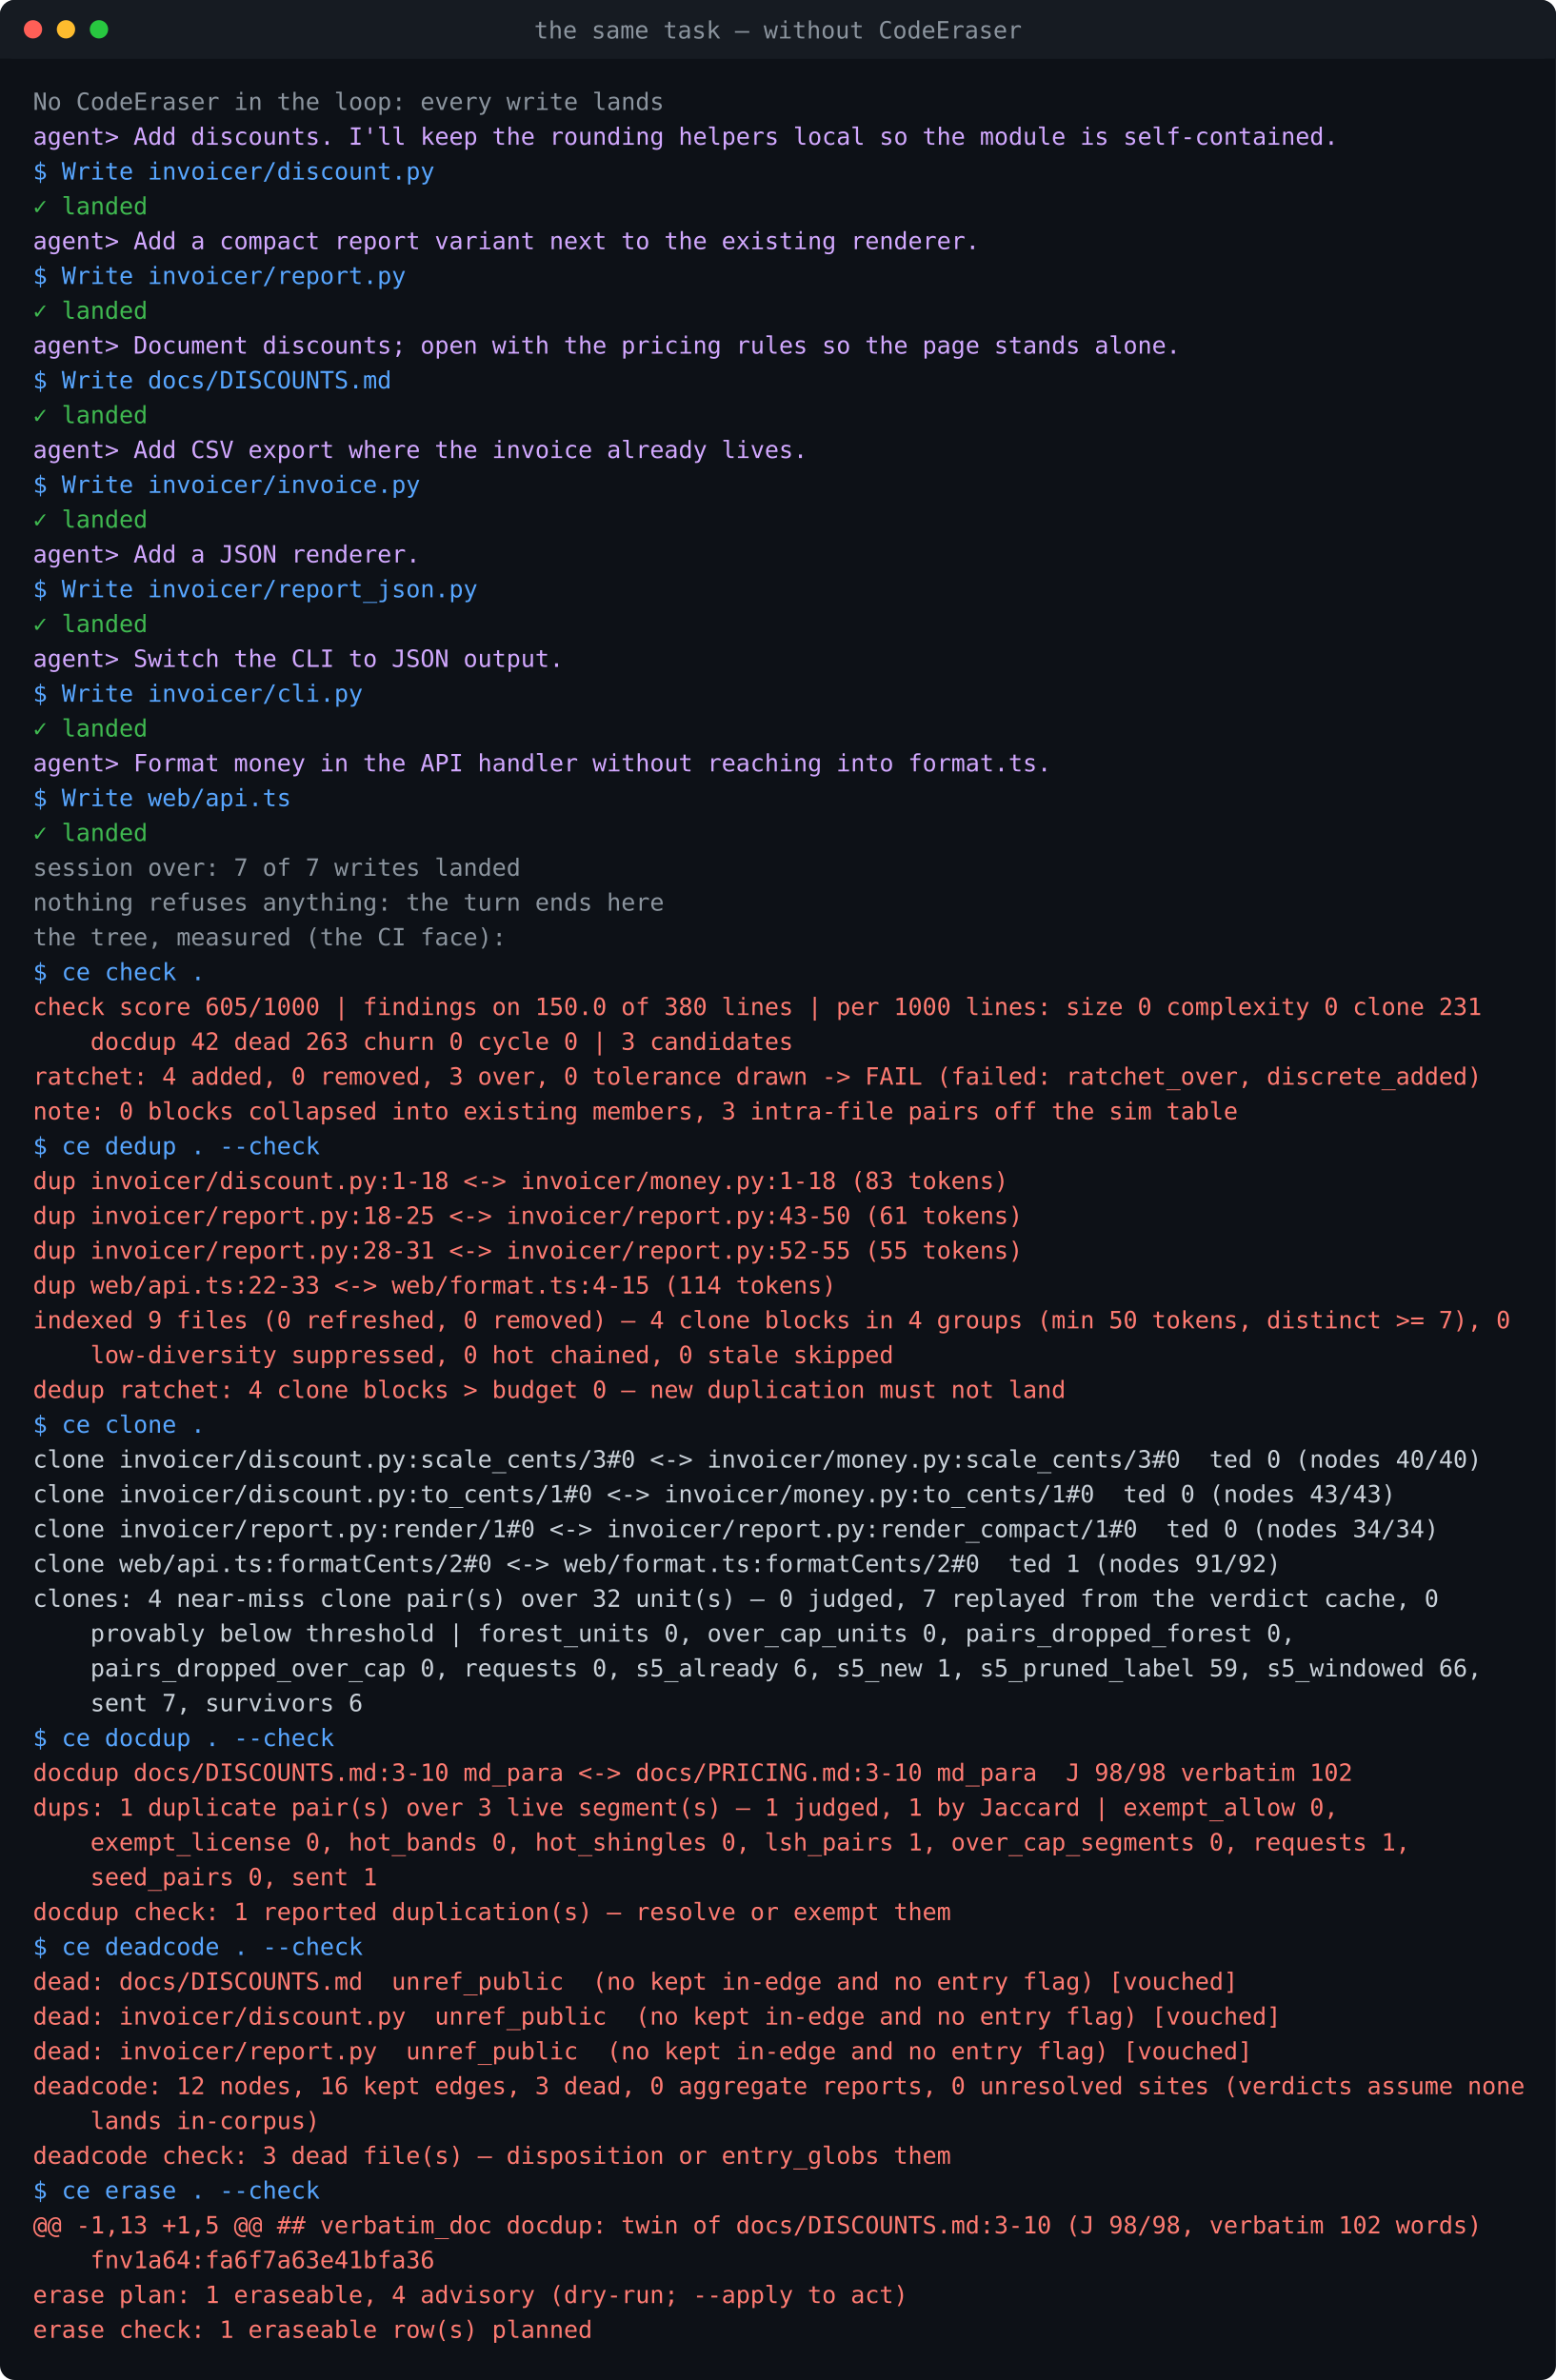
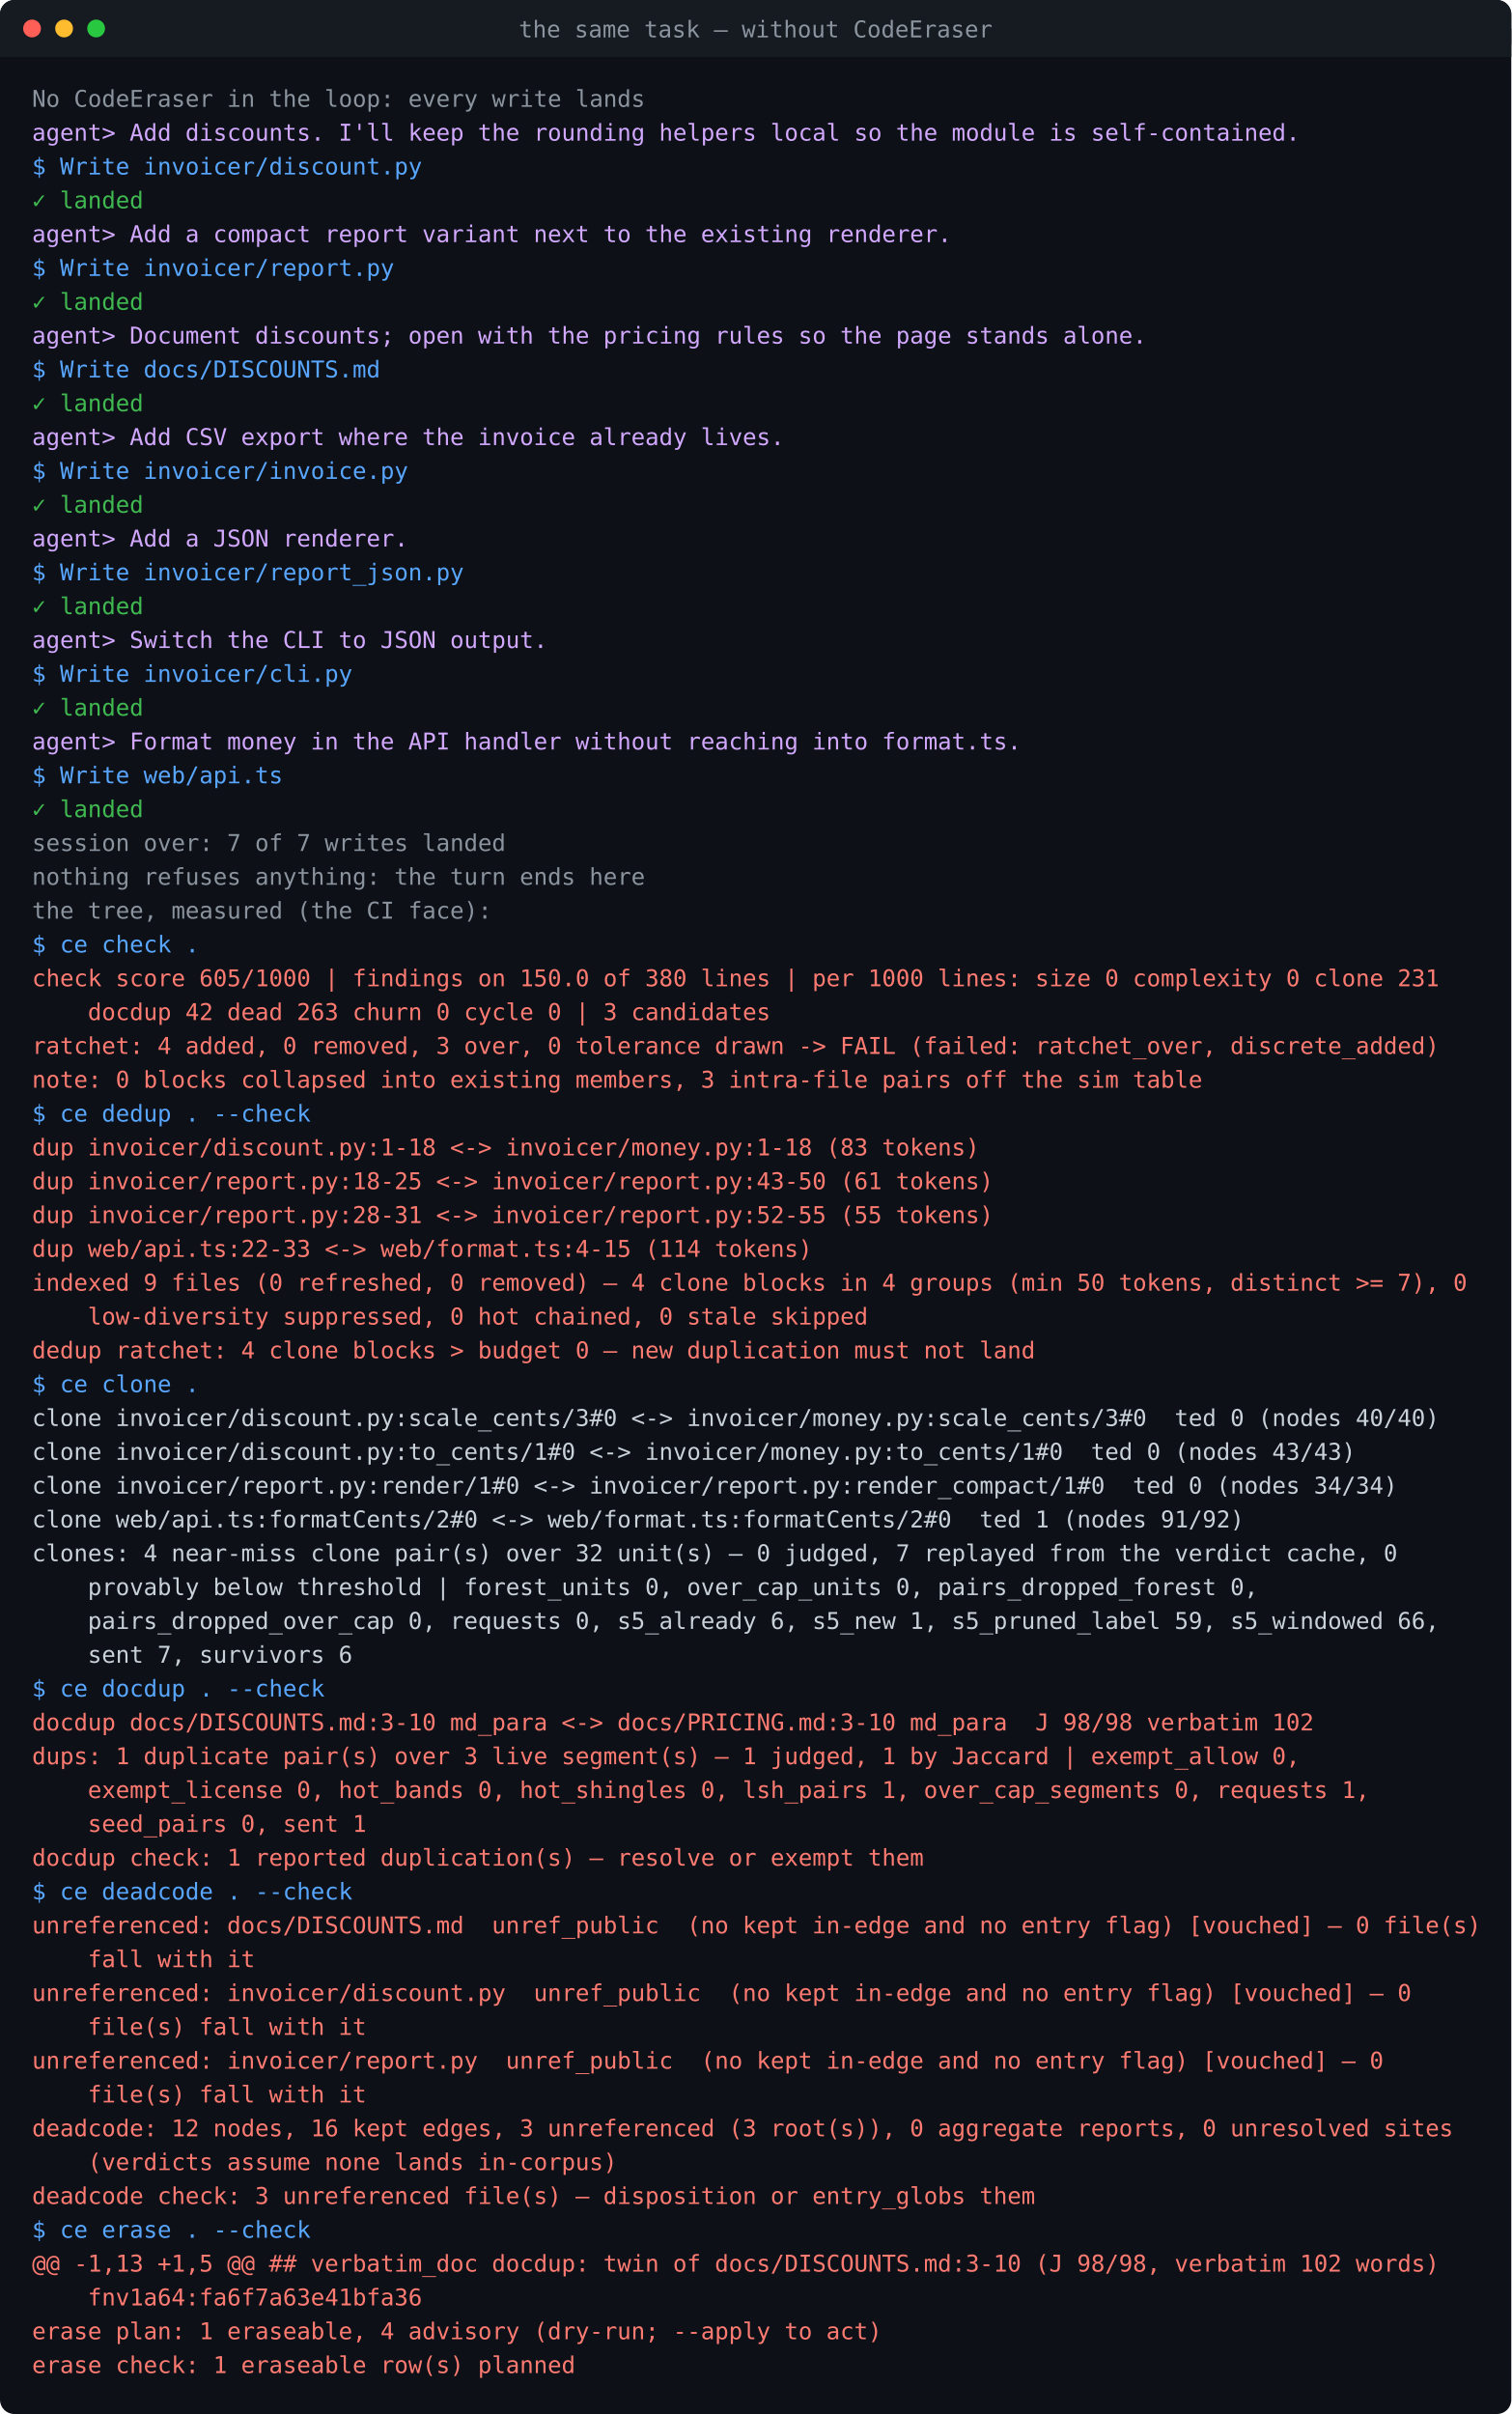
- <svg xmlns="http://www.w3.org/2000/svg" viewBox="0 0 849 1299" font-family="ui-monospace, SFMono-Regular, Menlo, Consolas, 'DejaVu Sans Mono', monospace" font-size="13">
-   <rect width="849" height="1299" rx="8" fill="#0d1117" />
+ <svg xmlns="http://www.w3.org/2000/svg" viewBox="0 0 849 1356" font-family="ui-monospace, SFMono-Regular, Menlo, Consolas, 'DejaVu Sans Mono', monospace" font-size="13">
+   <rect width="849" height="1356" rx="8" fill="#0d1117" />
  <rect width="849" height="32" rx="8" fill="#161b22" />
  <rect y="16" width="849" height="16" fill="#161b22" />
  <circle cx="18" cy="16" r="5" fill="#ff5f57" />
  <circle cx="36" cy="16" r="5" fill="#febc2e" />
  <circle cx="54" cy="16" r="5" fill="#28c840" />
  <text x="424.5" y="21" fill="#8b949e" text-anchor="middle">the same task — without CodeEraser</text>
  <text x="18" y="60" fill="#8b949e" xml:space="preserve">No CodeEraser in the loop: every write lands</text>
  <text x="18" y="79" fill="#d2a8ff" xml:space="preserve">agent&gt; Add discounts. I'll keep the rounding helpers local so the module is self-contained.</text>
  <text x="18" y="98" fill="#58a6ff" xml:space="preserve">$ Write invoicer/discount.py</text>
  <text x="18" y="117" fill="#3fb950" xml:space="preserve">✓ landed</text>
  <text x="18" y="136" fill="#d2a8ff" xml:space="preserve">agent&gt; Add a compact report variant next to the existing renderer.</text>
  <text x="18" y="155" fill="#58a6ff" xml:space="preserve">$ Write invoicer/report.py</text>
  <text x="18" y="174" fill="#3fb950" xml:space="preserve">✓ landed</text>
  <text x="18" y="193" fill="#d2a8ff" xml:space="preserve">agent&gt; Document discounts; open with the pricing rules so the page stands alone.</text>
  <text x="18" y="212" fill="#58a6ff" xml:space="preserve">$ Write docs/DISCOUNTS.md</text>
  <text x="18" y="231" fill="#3fb950" xml:space="preserve">✓ landed</text>
  <text x="18" y="250" fill="#d2a8ff" xml:space="preserve">agent&gt; Add CSV export where the invoice already lives.</text>
  <text x="18" y="269" fill="#58a6ff" xml:space="preserve">$ Write invoicer/invoice.py</text>
  <text x="18" y="288" fill="#3fb950" xml:space="preserve">✓ landed</text>
  <text x="18" y="307" fill="#d2a8ff" xml:space="preserve">agent&gt; Add a JSON renderer.</text>
  <text x="18" y="326" fill="#58a6ff" xml:space="preserve">$ Write invoicer/report_json.py</text>
  <text x="18" y="345" fill="#3fb950" xml:space="preserve">✓ landed</text>
  <text x="18" y="364" fill="#d2a8ff" xml:space="preserve">agent&gt; Switch the CLI to JSON output.</text>
  <text x="18" y="383" fill="#58a6ff" xml:space="preserve">$ Write invoicer/cli.py</text>
  <text x="18" y="402" fill="#3fb950" xml:space="preserve">✓ landed</text>
  <text x="18" y="421" fill="#d2a8ff" xml:space="preserve">agent&gt; Format money in the API handler without reaching into format.ts.</text>
  <text x="18" y="440" fill="#58a6ff" xml:space="preserve">$ Write web/api.ts</text>
  <text x="18" y="459" fill="#3fb950" xml:space="preserve">✓ landed</text>
  <text x="18" y="478" fill="#8b949e" xml:space="preserve">session over: 7 of 7 writes landed</text>
  <text x="18" y="497" fill="#8b949e" xml:space="preserve">nothing refuses anything: the turn ends here</text>
  <text x="18" y="516" fill="#8b949e" xml:space="preserve">the tree, measured (the CI face):</text>
  <text x="18" y="535" fill="#58a6ff" xml:space="preserve">$ ce check .</text>
  <text x="18" y="554" fill="#ff7b72" xml:space="preserve">check score 605/1000 | findings on 150.0 of 380 lines | per 1000 lines: size 0 complexity 0 clone 231</text>
  <text x="18" y="573" fill="#ff7b72" xml:space="preserve">    docdup 42 dead 263 churn 0 cycle 0 | 3 candidates</text>
  <text x="18" y="592" fill="#ff7b72" xml:space="preserve">ratchet: 4 added, 0 removed, 3 over, 0 tolerance drawn -&gt; FAIL (failed: ratchet_over, discrete_added)</text>
  <text x="18" y="611" fill="#ff7b72" xml:space="preserve">note: 0 blocks collapsed into existing members, 3 intra-file pairs off the sim table</text>
  <text x="18" y="630" fill="#58a6ff" xml:space="preserve">$ ce dedup . --check</text>
  <text x="18" y="649" fill="#ff7b72" xml:space="preserve">dup invoicer/discount.py:1-18 &lt;-&gt; invoicer/money.py:1-18 (83 tokens)</text>
  <text x="18" y="668" fill="#ff7b72" xml:space="preserve">dup invoicer/report.py:18-25 &lt;-&gt; invoicer/report.py:43-50 (61 tokens)</text>
  <text x="18" y="687" fill="#ff7b72" xml:space="preserve">dup invoicer/report.py:28-31 &lt;-&gt; invoicer/report.py:52-55 (55 tokens)</text>
  <text x="18" y="706" fill="#ff7b72" xml:space="preserve">dup web/api.ts:22-33 &lt;-&gt; web/format.ts:4-15 (114 tokens)</text>
  <text x="18" y="725" fill="#ff7b72" xml:space="preserve">indexed 9 files (0 refreshed, 0 removed) — 4 clone blocks in 4 groups (min 50 tokens, distinct &gt;= 7), 0</text>
  <text x="18" y="744" fill="#ff7b72" xml:space="preserve">    low-diversity suppressed, 0 hot chained, 0 stale skipped</text>
  <text x="18" y="763" fill="#ff7b72" xml:space="preserve">dedup ratchet: 4 clone blocks &gt; budget 0 — new duplication must not land</text>
  <text x="18" y="782" fill="#58a6ff" xml:space="preserve">$ ce clone .</text>
  <text x="18" y="801" fill="#c9d1d9" xml:space="preserve">clone invoicer/discount.py:scale_cents/3#0 &lt;-&gt; invoicer/money.py:scale_cents/3#0  ted 0 (nodes 40/40)</text>
  <text x="18" y="820" fill="#c9d1d9" xml:space="preserve">clone invoicer/discount.py:to_cents/1#0 &lt;-&gt; invoicer/money.py:to_cents/1#0  ted 0 (nodes 43/43)</text>
  <text x="18" y="839" fill="#c9d1d9" xml:space="preserve">clone invoicer/report.py:render/1#0 &lt;-&gt; invoicer/report.py:render_compact/1#0  ted 0 (nodes 34/34)</text>
  <text x="18" y="858" fill="#c9d1d9" xml:space="preserve">clone web/api.ts:formatCents/2#0 &lt;-&gt; web/format.ts:formatCents/2#0  ted 1 (nodes 91/92)</text>
  <text x="18" y="877" fill="#c9d1d9" xml:space="preserve">clones: 4 near-miss clone pair(s) over 32 unit(s) — 0 judged, 7 replayed from the verdict cache, 0</text>
  <text x="18" y="896" fill="#c9d1d9" xml:space="preserve">    provably below threshold | forest_units 0, over_cap_units 0, pairs_dropped_forest 0,</text>
  <text x="18" y="915" fill="#c9d1d9" xml:space="preserve">    pairs_dropped_over_cap 0, requests 0, s5_already 6, s5_new 1, s5_pruned_label 59, s5_windowed 66,</text>
  <text x="18" y="934" fill="#c9d1d9" xml:space="preserve">    sent 7, survivors 6</text>
  <text x="18" y="953" fill="#58a6ff" xml:space="preserve">$ ce docdup . --check</text>
  <text x="18" y="972" fill="#ff7b72" xml:space="preserve">docdup docs/DISCOUNTS.md:3-10 md_para &lt;-&gt; docs/PRICING.md:3-10 md_para  J 98/98 verbatim 102</text>
  <text x="18" y="991" fill="#ff7b72" xml:space="preserve">dups: 1 duplicate pair(s) over 3 live segment(s) — 1 judged, 1 by Jaccard | exempt_allow 0,</text>
  <text x="18" y="1010" fill="#ff7b72" xml:space="preserve">    exempt_license 0, hot_bands 0, hot_shingles 0, lsh_pairs 1, over_cap_segments 0, requests 1,</text>
  <text x="18" y="1029" fill="#ff7b72" xml:space="preserve">    seed_pairs 0, sent 1</text>
  <text x="18" y="1048" fill="#ff7b72" xml:space="preserve">docdup check: 1 reported duplication(s) — resolve or exempt them</text>
  <text x="18" y="1067" fill="#58a6ff" xml:space="preserve">$ ce deadcode . --check</text>
-   <text x="18" y="1086" fill="#ff7b72" xml:space="preserve">dead: docs/DISCOUNTS.md  unref_public  (no kept in-edge and no entry flag) [vouched]</text>
-   <text x="18" y="1105" fill="#ff7b72" xml:space="preserve">dead: invoicer/discount.py  unref_public  (no kept in-edge and no entry flag) [vouched]</text>
-   <text x="18" y="1124" fill="#ff7b72" xml:space="preserve">dead: invoicer/report.py  unref_public  (no kept in-edge and no entry flag) [vouched]</text>
-   <text x="18" y="1143" fill="#ff7b72" xml:space="preserve">deadcode: 12 nodes, 16 kept edges, 3 dead, 0 aggregate reports, 0 unresolved sites (verdicts assume none</text>
-   <text x="18" y="1162" fill="#ff7b72" xml:space="preserve">    lands in-corpus)</text>
-   <text x="18" y="1181" fill="#ff7b72" xml:space="preserve">deadcode check: 3 dead file(s) — disposition or entry_globs them</text>
-   <text x="18" y="1200" fill="#58a6ff" xml:space="preserve">$ ce erase . --check</text>
-   <text x="18" y="1219" fill="#ff7b72" xml:space="preserve">@@ -1,13 +1,5 @@ ## verbatim_doc docdup: twin of docs/DISCOUNTS.md:3-10 (J 98/98, verbatim 102 words)</text>
-   <text x="18" y="1238" fill="#ff7b72" xml:space="preserve">    fnv1a64:fa6f7a63e41bfa36</text>
-   <text x="18" y="1257" fill="#ff7b72" xml:space="preserve">erase plan: 1 eraseable, 4 advisory (dry-run; --apply to act)</text>
-   <text x="18" y="1276" fill="#ff7b72" xml:space="preserve">erase check: 1 eraseable row(s) planned</text>
+   <text x="18" y="1086" fill="#ff7b72" xml:space="preserve">unreferenced: docs/DISCOUNTS.md  unref_public  (no kept in-edge and no entry flag) [vouched] — 0 file(s)</text>
+   <text x="18" y="1105" fill="#ff7b72" xml:space="preserve">    fall with it</text>
+   <text x="18" y="1124" fill="#ff7b72" xml:space="preserve">unreferenced: invoicer/discount.py  unref_public  (no kept in-edge and no entry flag) [vouched] — 0</text>
+   <text x="18" y="1143" fill="#ff7b72" xml:space="preserve">    file(s) fall with it</text>
+   <text x="18" y="1162" fill="#ff7b72" xml:space="preserve">unreferenced: invoicer/report.py  unref_public  (no kept in-edge and no entry flag) [vouched] — 0</text>
+   <text x="18" y="1181" fill="#ff7b72" xml:space="preserve">    file(s) fall with it</text>
+   <text x="18" y="1200" fill="#ff7b72" xml:space="preserve">deadcode: 12 nodes, 16 kept edges, 3 unreferenced (3 root(s)), 0 aggregate reports, 0 unresolved sites</text>
+   <text x="18" y="1219" fill="#ff7b72" xml:space="preserve">    (verdicts assume none lands in-corpus)</text>
+   <text x="18" y="1238" fill="#ff7b72" xml:space="preserve">deadcode check: 3 unreferenced file(s) — disposition or entry_globs them</text>
+   <text x="18" y="1257" fill="#58a6ff" xml:space="preserve">$ ce erase . --check</text>
+   <text x="18" y="1276" fill="#ff7b72" xml:space="preserve">@@ -1,13 +1,5 @@ ## verbatim_doc docdup: twin of docs/DISCOUNTS.md:3-10 (J 98/98, verbatim 102 words)</text>
+   <text x="18" y="1295" fill="#ff7b72" xml:space="preserve">    fnv1a64:fa6f7a63e41bfa36</text>
+   <text x="18" y="1314" fill="#ff7b72" xml:space="preserve">erase plan: 1 eraseable, 4 advisory (dry-run; --apply to act)</text>
+   <text x="18" y="1333" fill="#ff7b72" xml:space="preserve">erase check: 1 eraseable row(s) planned</text>
</svg>
